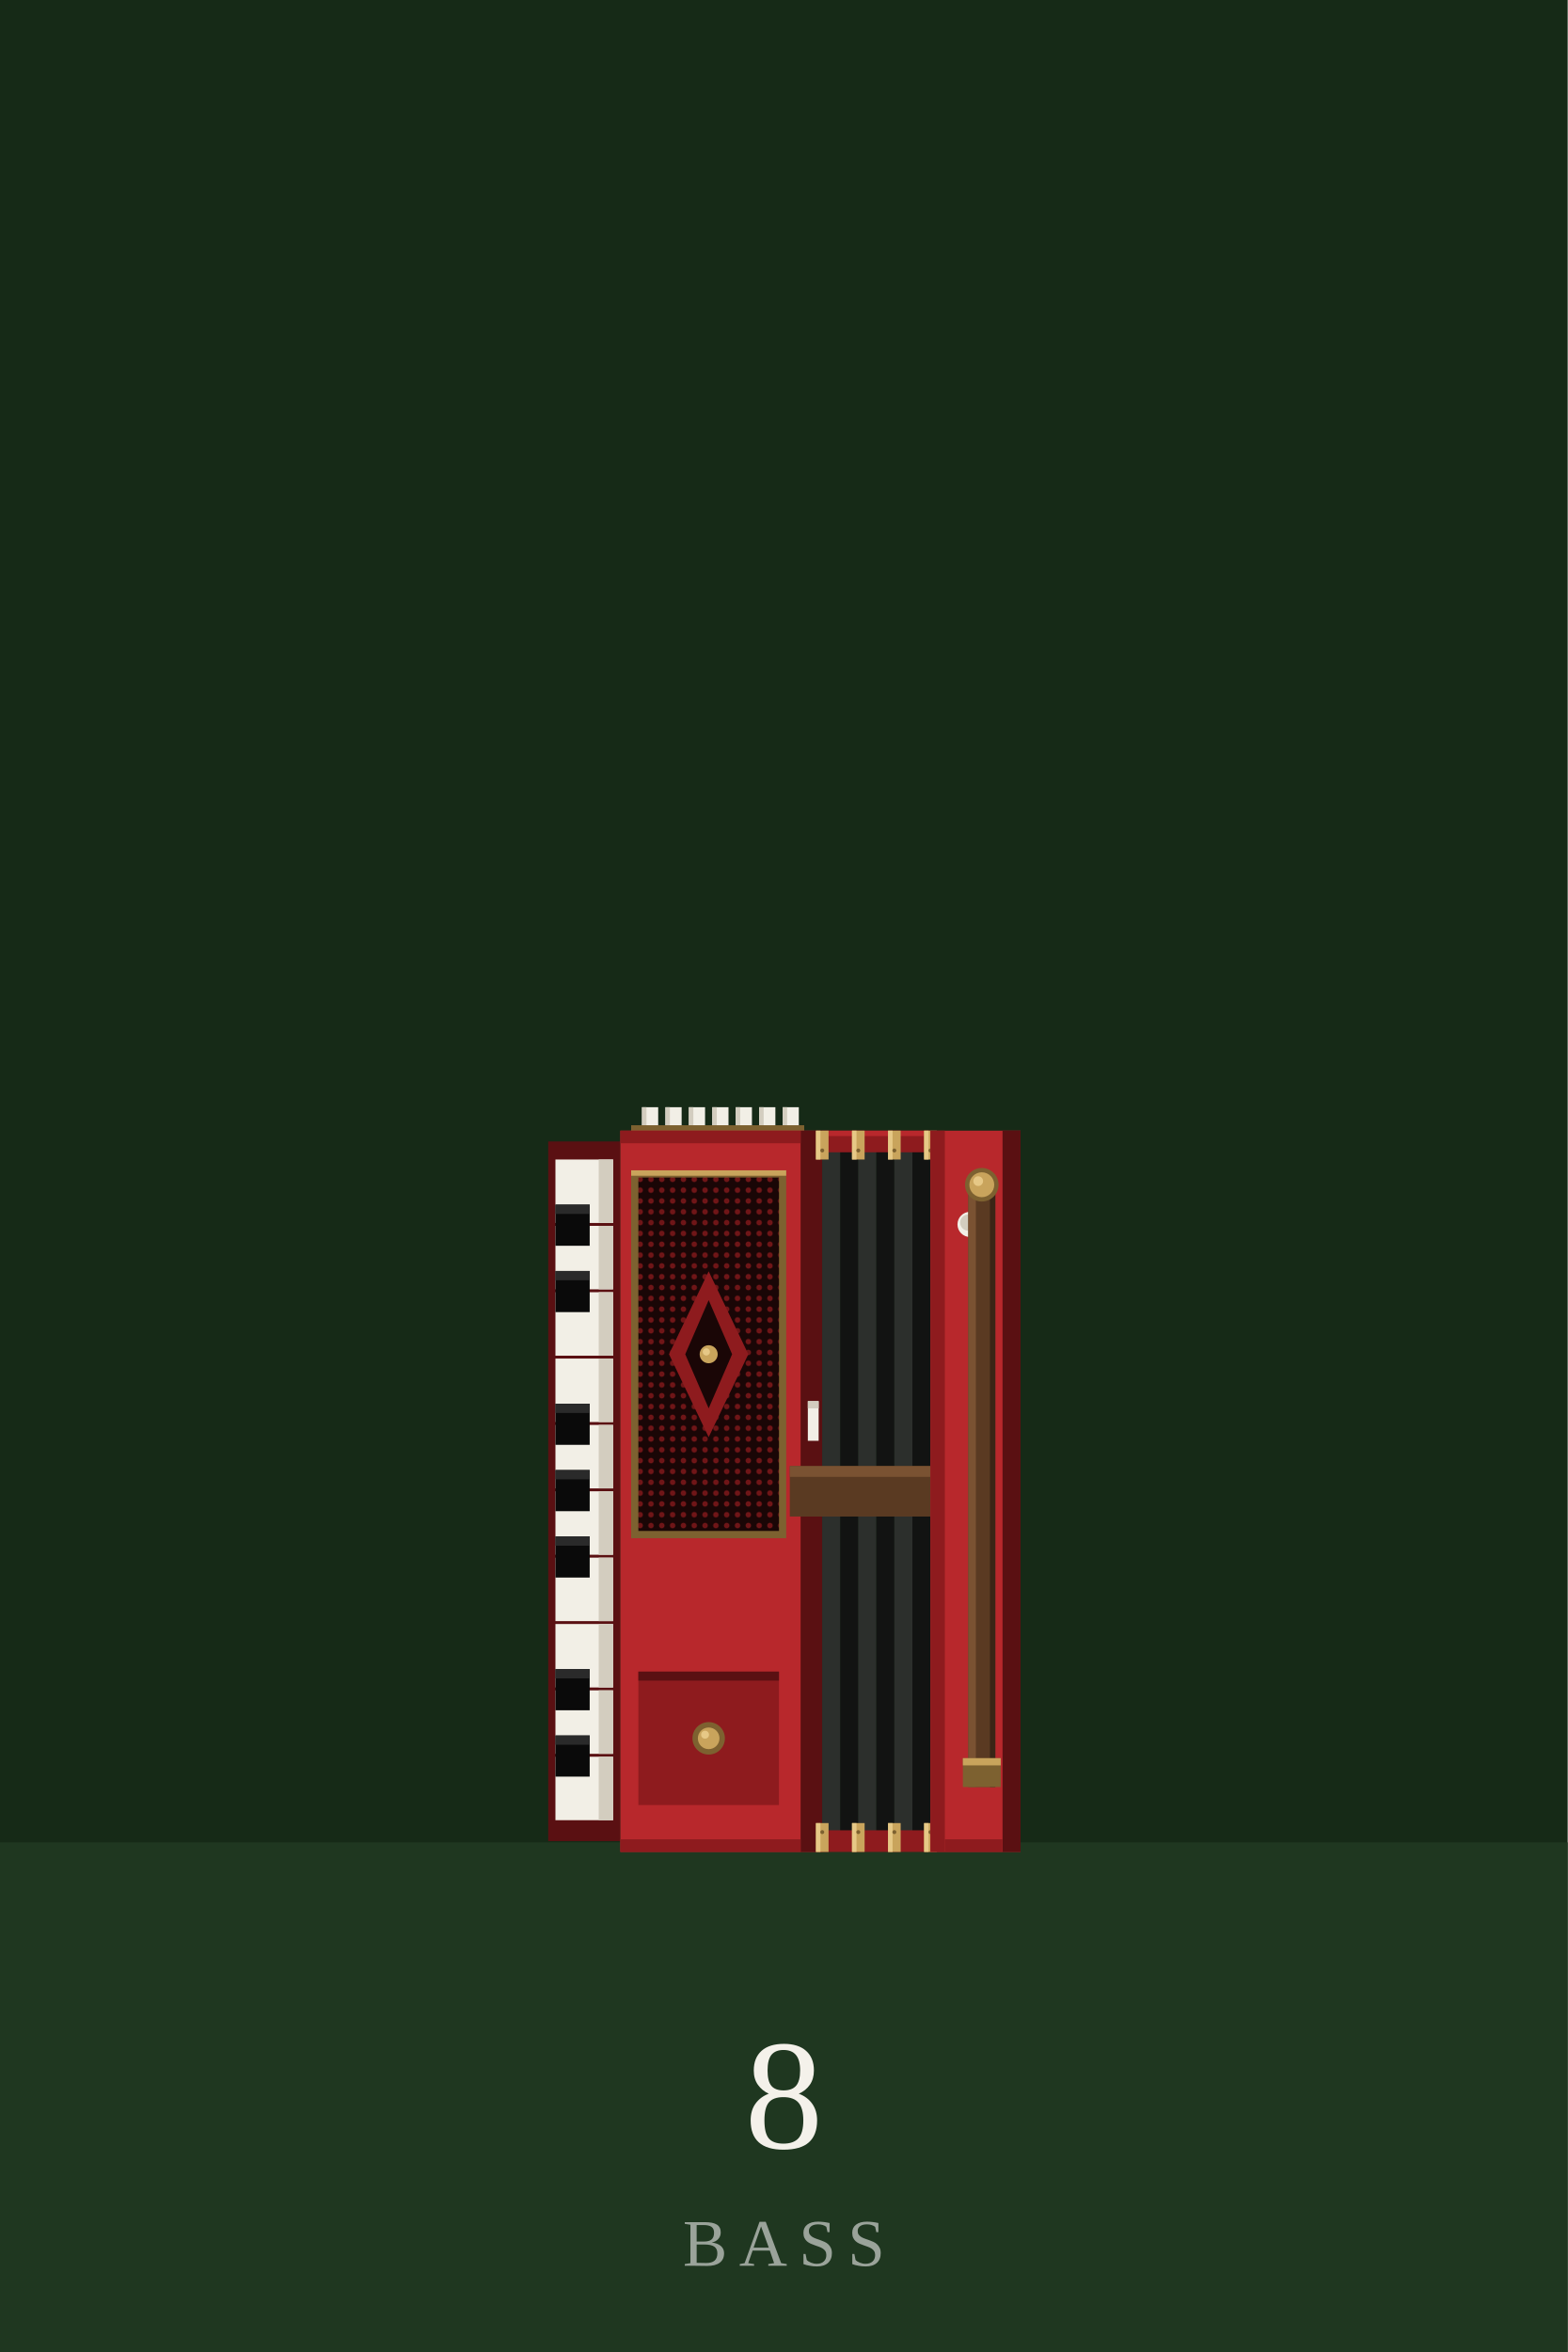
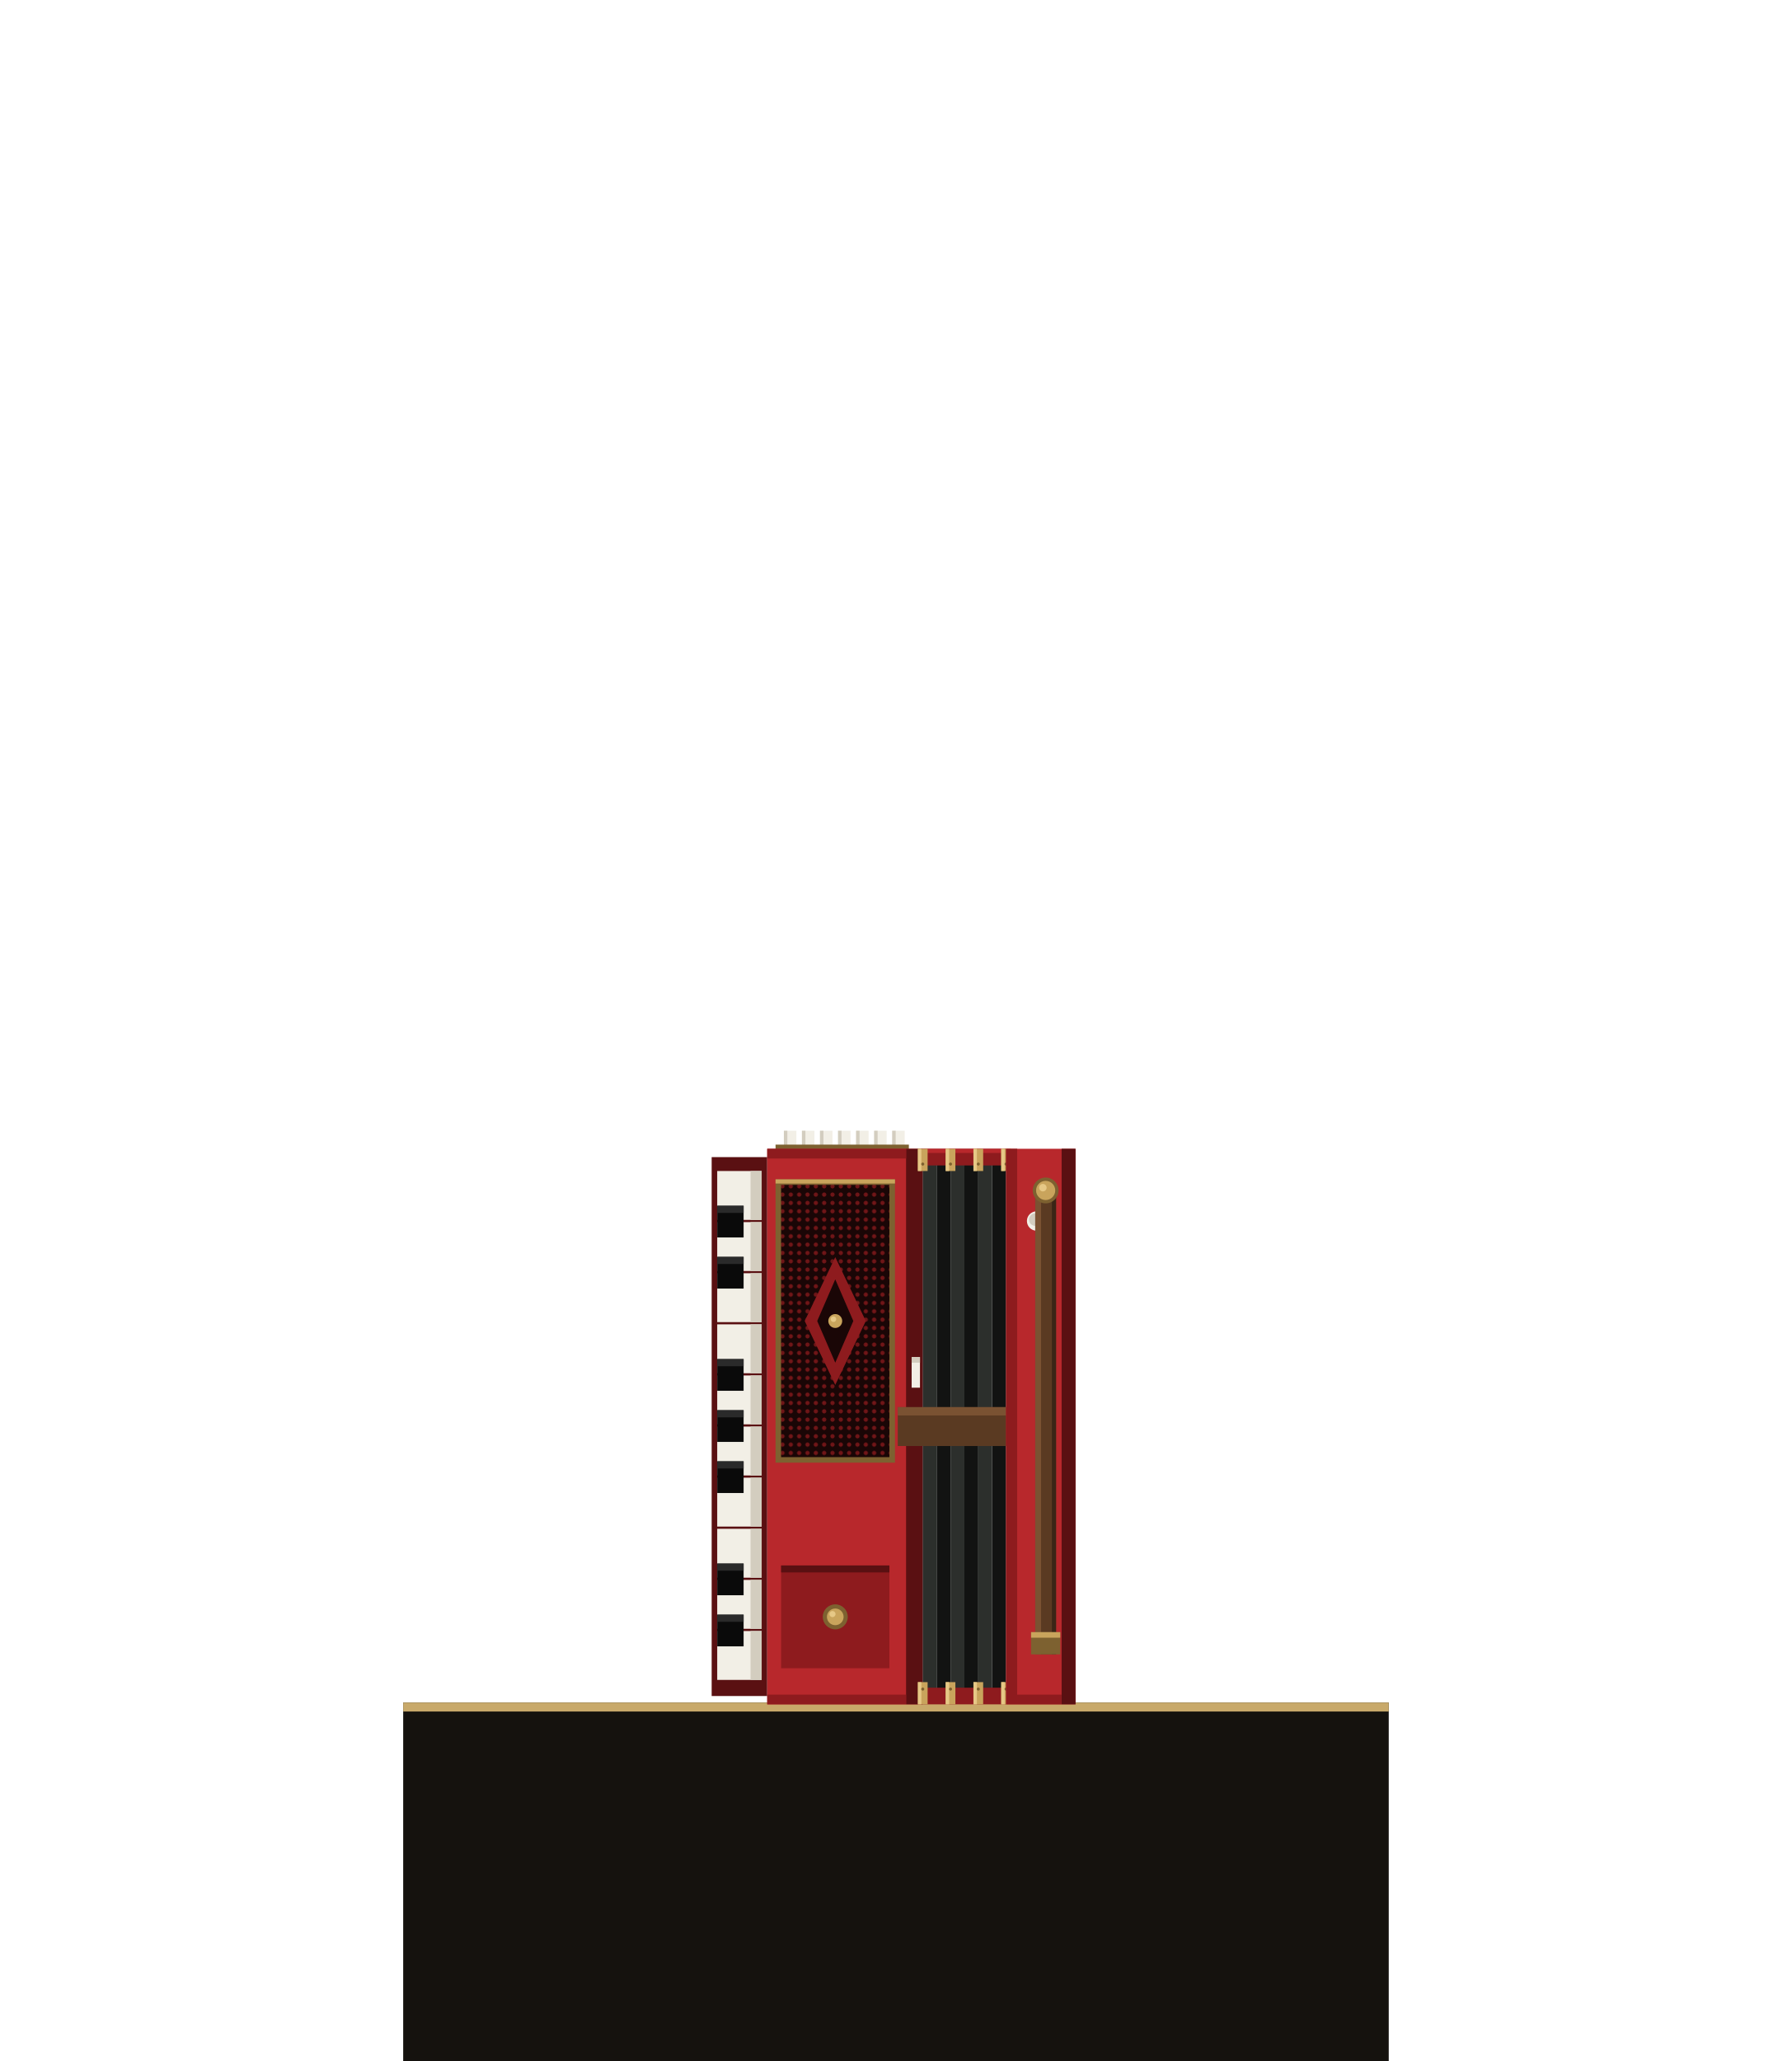
- <svg xmlns="http://www.w3.org/2000/svg" viewBox="0 0 400 600" width="400" height="600" role="img">
-   <rect x="0" y="0" width="400" height="600" fill="#162a17" />
-   <rect x="0" y="470" width="400" height="130" fill="#1f3720" />
-   <g transform="translate(139.88 288.43) scale(0.46)">
+ <svg xmlns="http://www.w3.org/2000/svg" viewBox="0 140 400 460" width="400" height="460" role="img">
+   <rect x="90" y="520" width="220" height="80" fill="#15120e" />
+   <rect x="90" y="520" width="220" height="2" fill="#c8a96a" />
+   <g transform="translate(158.86 396.4) scale(0.31)">
    <defs>
-       <pattern id="a6h" width="6" height="6" patternUnits="userSpaceOnUse">
+       <pattern id="a3h" width="6" height="6" patternUnits="userSpaceOnUse">
        <rect width="6" height="6" fill="#1a0606" />
        <circle cx="3" cy="3" r="1.55" fill="#6e1517" />
      </pattern>
    </defs>
    <rect x="52" y="-13" width="9" height="13" fill="#f2efe6" />
    <rect x="52" y="-13" width="2.5" height="13" fill="#d3cdbf" />
    <rect x="65" y="-13" width="9" height="13" fill="#f2efe6" />
    <rect x="65" y="-13" width="2.5" height="13" fill="#d3cdbf" />
    <rect x="78" y="-13" width="9" height="13" fill="#f2efe6" />
    <rect x="78" y="-13" width="2.5" height="13" fill="#d3cdbf" />
    <rect x="91" y="-13" width="9" height="13" fill="#f2efe6" />
    <rect x="91" y="-13" width="2.5" height="13" fill="#d3cdbf" />
    <rect x="104" y="-13" width="9" height="13" fill="#f2efe6" />
    <rect x="104" y="-13" width="2.5" height="13" fill="#d3cdbf" />
    <rect x="117" y="-13" width="9" height="13" fill="#f2efe6" />
    <rect x="117" y="-13" width="2.5" height="13" fill="#d3cdbf" />
    <rect x="130" y="-13" width="9" height="13" fill="#f2efe6" />
    <rect x="130" y="-13" width="2.5" height="13" fill="#d3cdbf" />
    <rect x="46" y="-3" width="96" height="4" fill="#7d6130" />
    <rect x="0" y="6" width="40" height="388" fill="#5a1012" />
    <rect x="4" y="16" width="32" height="35.2" fill="#f2efe6" />
    <rect x="28" y="16" width="8" height="35.2" fill="#d3cdbf" />
    <rect x="4" y="52.8" width="32" height="35.2" fill="#f2efe6" />
    <rect x="28" y="52.8" width="8" height="35.2" fill="#d3cdbf" />
    <rect x="4" y="89.6" width="32" height="35.2" fill="#f2efe6" />
    <rect x="28" y="89.6" width="8" height="35.2" fill="#d3cdbf" />
    <rect x="4" y="126.4" width="32" height="35.2" fill="#f2efe6" />
    <rect x="28" y="126.4" width="8" height="35.2" fill="#d3cdbf" />
    <rect x="4" y="163.2" width="32" height="35.2" fill="#f2efe6" />
    <rect x="28" y="163.2" width="8" height="35.2" fill="#d3cdbf" />
    <rect x="4" y="200" width="32" height="35.2" fill="#f2efe6" />
    <rect x="28" y="200" width="8" height="35.2" fill="#d3cdbf" />
    <rect x="4" y="236.8" width="32" height="35.2" fill="#f2efe6" />
    <rect x="28" y="236.8" width="8" height="35.2" fill="#d3cdbf" />
    <rect x="4" y="273.6" width="32" height="35.2" fill="#f2efe6" />
    <rect x="28" y="273.6" width="8" height="35.2" fill="#d3cdbf" />
    <rect x="4" y="310.4" width="32" height="35.2" fill="#f2efe6" />
    <rect x="28" y="310.4" width="8" height="35.2" fill="#d3cdbf" />
    <rect x="4" y="347.2" width="32" height="35.2" fill="#f2efe6" />
    <rect x="28" y="347.2" width="8" height="35.2" fill="#d3cdbf" />
    <rect x="4" y="41.02" width="19" height="22.82" fill="#0a0a0a" />
    <rect x="4" y="41.02" width="19" height="5.15" fill="#2a2a2a" />
    <rect x="4" y="77.82" width="19" height="22.82" fill="#0a0a0a" />
    <rect x="4" y="77.82" width="19" height="5.15" fill="#2a2a2a" />
    <rect x="4" y="151.42" width="19" height="22.82" fill="#0a0a0a" />
    <rect x="4" y="151.42" width="19" height="5.15" fill="#2a2a2a" />
    <rect x="4" y="188.22" width="19" height="22.82" fill="#0a0a0a" />
    <rect x="4" y="188.22" width="19" height="5.15" fill="#2a2a2a" />
    <rect x="4" y="225.02" width="19" height="22.82" fill="#0a0a0a" />
    <rect x="4" y="225.02" width="19" height="5.15" fill="#2a2a2a" />
    <rect x="4" y="298.62" width="19" height="22.82" fill="#0a0a0a" />
    <rect x="4" y="298.62" width="19" height="5.15" fill="#2a2a2a" />
    <rect x="4" y="335.42" width="19" height="22.82" fill="#0a0a0a" />
    <rect x="4" y="335.42" width="19" height="5.15" fill="#2a2a2a" />
    <rect x="40" y="0" width="112" height="400" fill="#b8282c" />
    <rect x="140" y="0" width="12" height="400" fill="#5a1012" />
    <rect x="40" y="0" width="100" height="7" fill="#8e1b1e" />
    <rect x="40" y="393" width="100" height="7" fill="#8e1b1e" />
    <rect x="46" y="22" width="86" height="204" fill="#7d6130" />
    <rect x="46" y="22" width="86" height="3" fill="#c9a45c" />
-     <rect x="50" y="26" width="78" height="196" fill="url(#a6h)" />
+     <rect x="50" y="26" width="78" height="196" fill="url(#a3h)" />
    <path d="M89 78 L111 124 L89 170 L67 124 Z" fill="#8e1b1e" />
    <path d="M89 94 L102 124 L89 154 L76 124 Z" fill="#1a0606" />
    <circle cx="89" cy="124" r="5" fill="#c9a45c" />
    <circle cx="87.7" cy="122.7" r="2" fill="#e6c886" />
    <rect x="50" y="300" width="78" height="74" fill="#8e1b1e" />
    <rect x="50" y="300" width="78" height="5" fill="#5a1012" />
    <circle cx="89" cy="337" r="9" fill="#7d6130" />
    <circle cx="89" cy="337" r="6" fill="#c9a45c" />
    <circle cx="87" cy="335" r="2.2" fill="#e6c886" />
    <rect x="144" y="150" width="6" height="22" fill="#f2efe6" />
    <rect x="144" y="150" width="6" height="4" fill="#d3cdbf" />
    <rect x="152" y="10" width="10" height="380" fill="#2c2f2c" />
    <rect x="162" y="10" width="10" height="380" fill="#121312" />
    <rect x="172" y="10" width="10" height="380" fill="#2c2f2c" />
    <rect x="182" y="10" width="10" height="380" fill="#121312" />
    <rect x="192" y="10" width="10" height="380" fill="#2c2f2c" />
    <rect x="202" y="10" width="10" height="380" fill="#121312" />
    <rect x="152" y="0" width="60" height="12" fill="#8e1b1e" />
    <rect x="152" y="388" width="60" height="12" fill="#8e1b1e" />
    <rect x="152" y="0" width="60" height="3" fill="#b8282c" />
    <rect x="148.5" y="0" width="7" height="16" fill="#c9a45c" />
    <rect x="148.5" y="0" width="2.5" height="16" fill="#e6c886" />
    <rect x="148.5" y="384" width="7" height="16" fill="#c9a45c" />
    <rect x="148.5" y="384" width="2.5" height="16" fill="#e6c886" />
    <circle cx="152" cy="11" r="1.1" fill="#7d6130" />
    <circle cx="152" cy="389" r="1.1" fill="#7d6130" />
    <rect x="168.5" y="0" width="7" height="16" fill="#c9a45c" />
    <rect x="168.5" y="0" width="2.5" height="16" fill="#e6c886" />
    <rect x="168.5" y="384" width="7" height="16" fill="#c9a45c" />
    <rect x="168.5" y="384" width="2.5" height="16" fill="#e6c886" />
    <circle cx="172" cy="11" r="1.1" fill="#7d6130" />
    <circle cx="172" cy="389" r="1.1" fill="#7d6130" />
    <rect x="188.5" y="0" width="7" height="16" fill="#c9a45c" />
    <rect x="188.5" y="0" width="2.5" height="16" fill="#e6c886" />
    <rect x="188.5" y="384" width="7" height="16" fill="#c9a45c" />
    <rect x="188.5" y="384" width="2.5" height="16" fill="#e6c886" />
    <circle cx="192" cy="11" r="1.1" fill="#7d6130" />
    <circle cx="192" cy="389" r="1.1" fill="#7d6130" />
    <rect x="208.5" y="0" width="7" height="16" fill="#c9a45c" />
    <rect x="208.5" y="0" width="2.5" height="16" fill="#e6c886" />
    <rect x="208.5" y="384" width="7" height="16" fill="#c9a45c" />
    <rect x="208.5" y="384" width="2.5" height="16" fill="#e6c886" />
    <circle cx="212" cy="11" r="1.1" fill="#7d6130" />
    <circle cx="212" cy="389" r="1.1" fill="#7d6130" />
    <rect x="134" y="186" width="106" height="28" fill="#5a3a22" />
    <rect x="134" y="186" width="106" height="6" fill="#7a5232" />
    <circle cx="222" cy="200" r="7" fill="#c9a45c" />
    <circle cx="220" cy="198" r="2.5" fill="#e6c886" />
    <rect x="212" y="0" width="50" height="400" fill="#b8282c" />
    <rect x="212" y="0" width="8" height="400" fill="#8e1b1e" />
    <rect x="252" y="0" width="10" height="400" fill="#5a1012" />
    <rect x="220" y="393" width="32" height="7" fill="#8e1b1e" />
    <circle cx="234" cy="52" r="7" fill="#f2efe6" />
    <circle cx="233" cy="51" r="4.5" fill="#d3cdbf" />
    <rect x="233" y="34" width="15" height="330" fill="#5a3a22" />
    <rect x="233" y="34" width="4.2" height="330" fill="#7a5232" />
    <rect x="245" y="34" width="3" height="330" fill="#3a2516" />
    <circle cx="240.5" cy="30" r="9.3" fill="#7d6130" />
    <circle cx="240.5" cy="30" r="6.9" fill="#c9a45c" />
    <circle cx="238.5" cy="28" r="2.7" fill="#e6c886" />
    <rect x="230" y="348" width="21" height="16" fill="#7d6130" />
    <rect x="230" y="348" width="21" height="4" fill="#c9a45c" />
  </g>
-   <text x="200" y="548" text-anchor="middle" font-family="Georgia, 'Times New Roman', serif" font-size="40" fill="#f4f1ea">8</text>
-   <text x="200" y="578" text-anchor="middle" font-family="Georgia, 'Times New Roman', serif" font-size="17" letter-spacing="3" fill="#9aa39a">BASS</text>
</svg>
